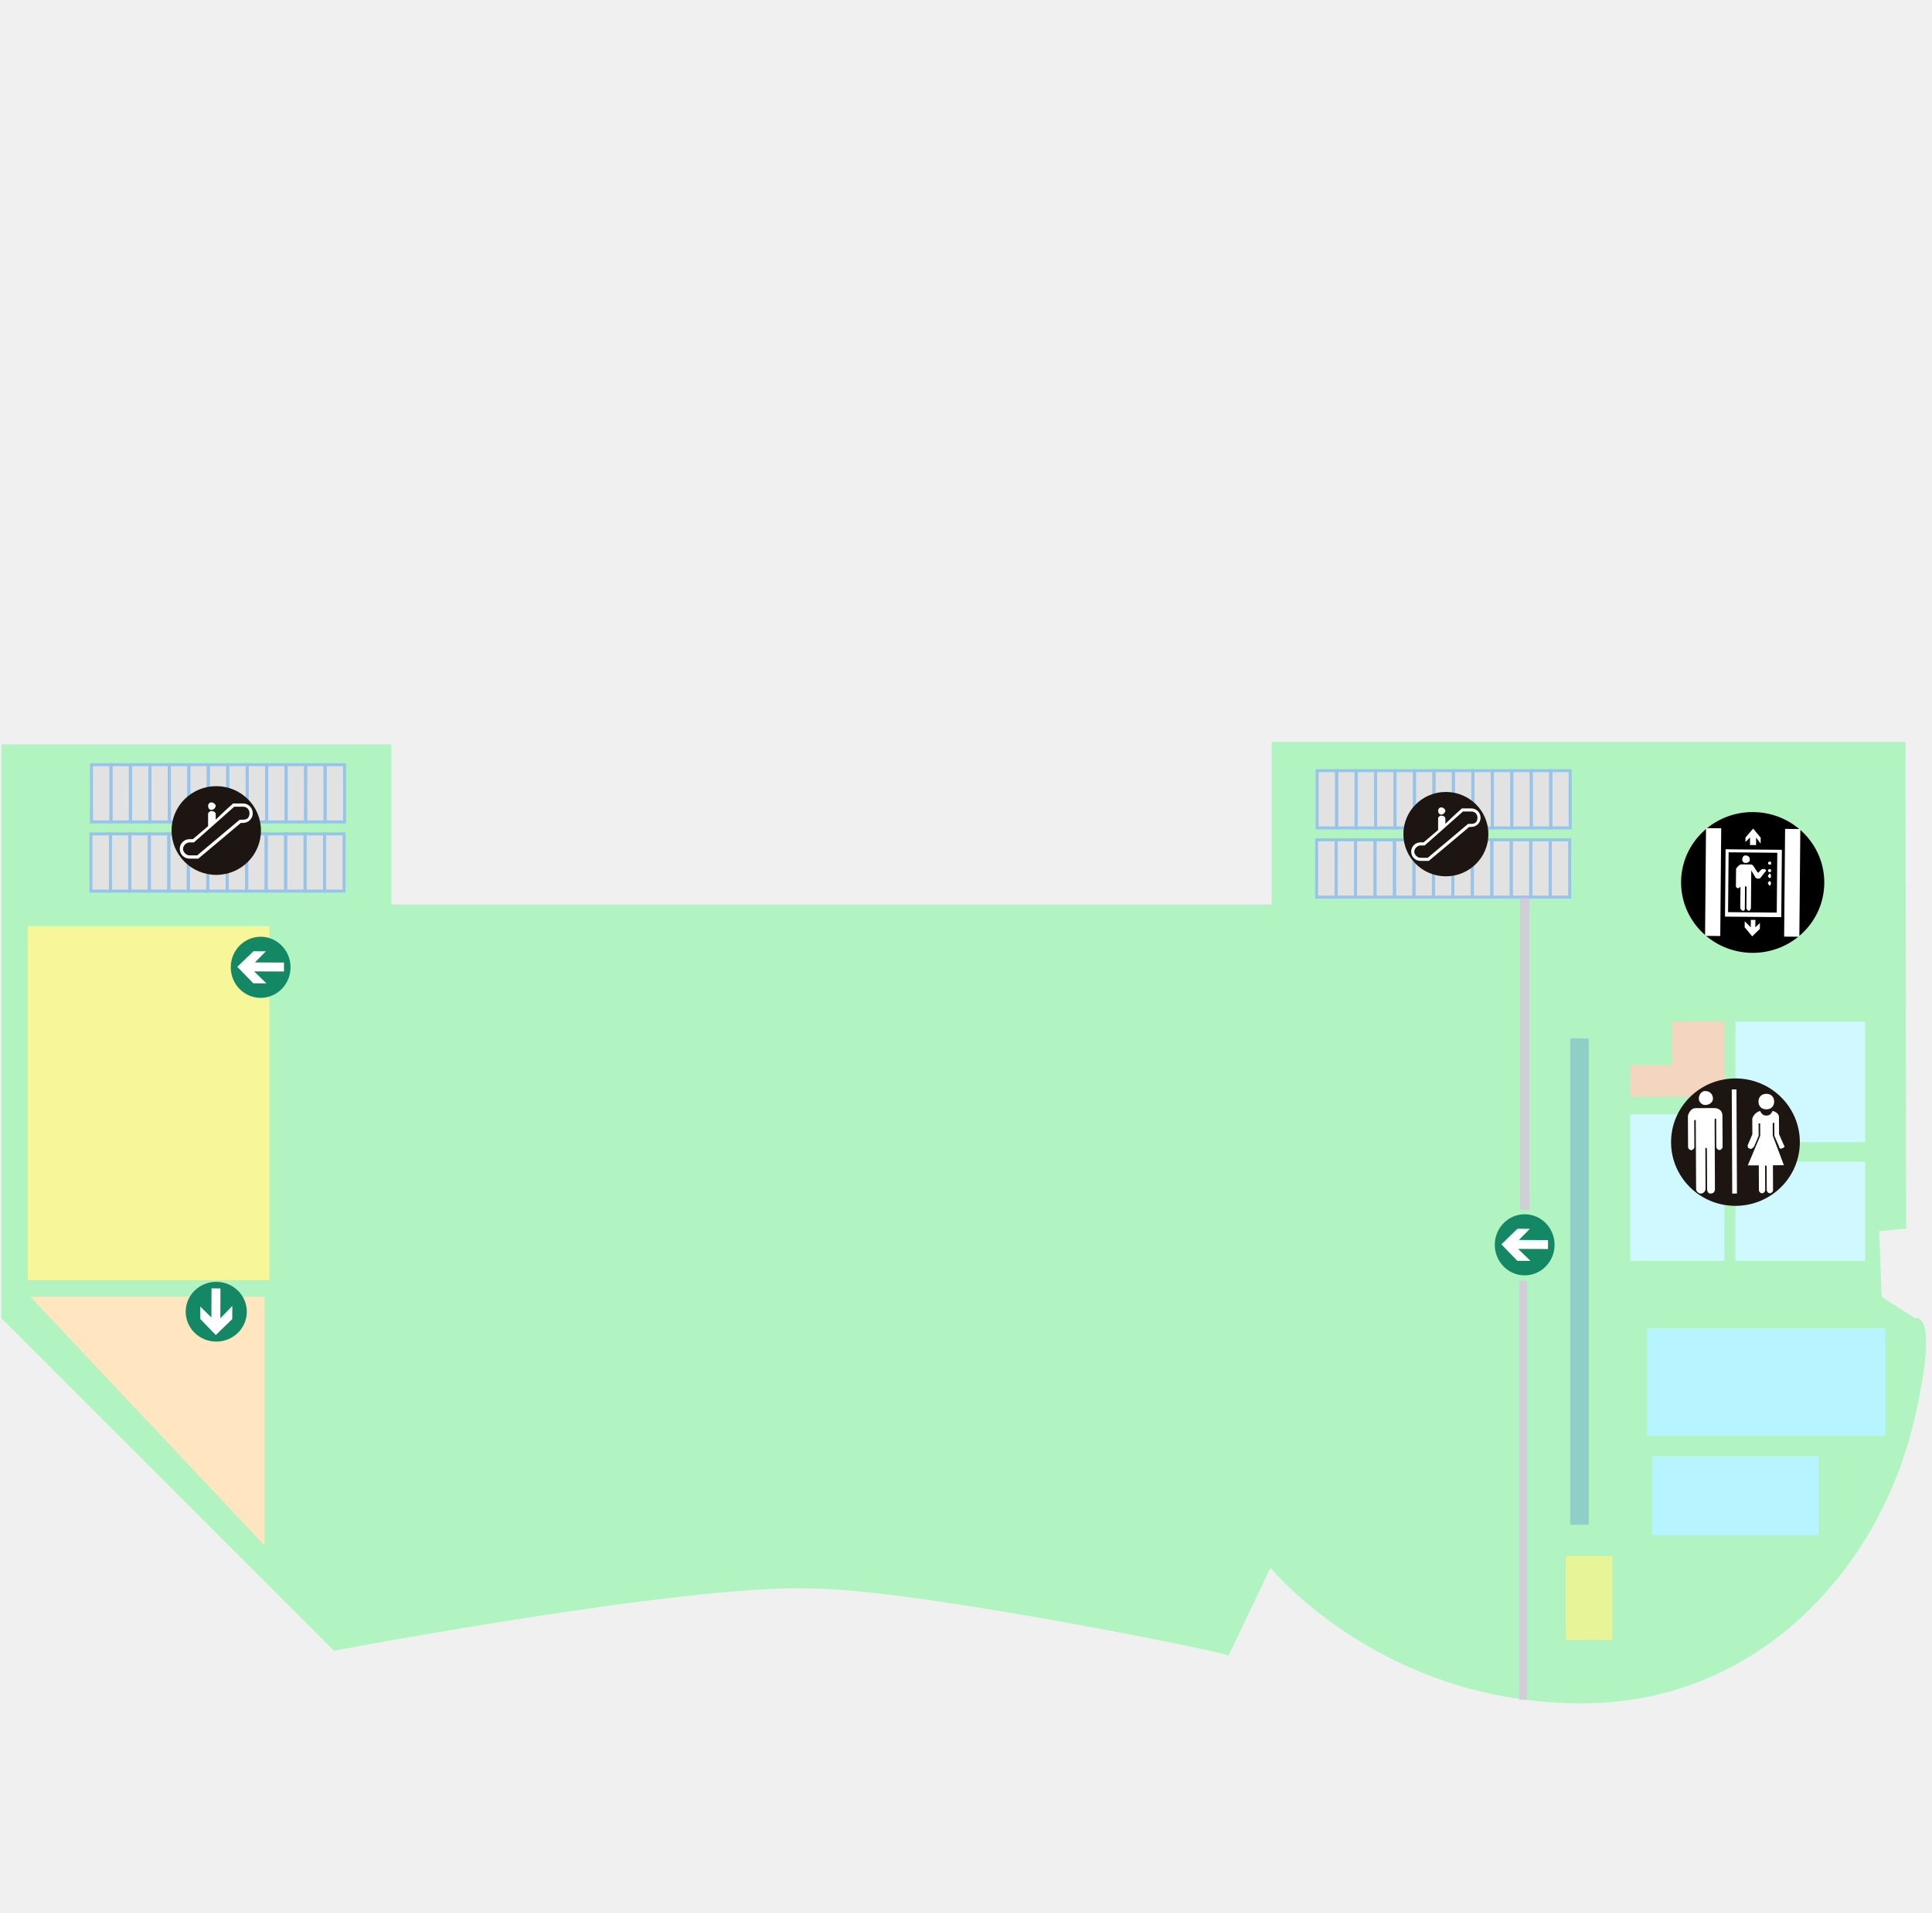
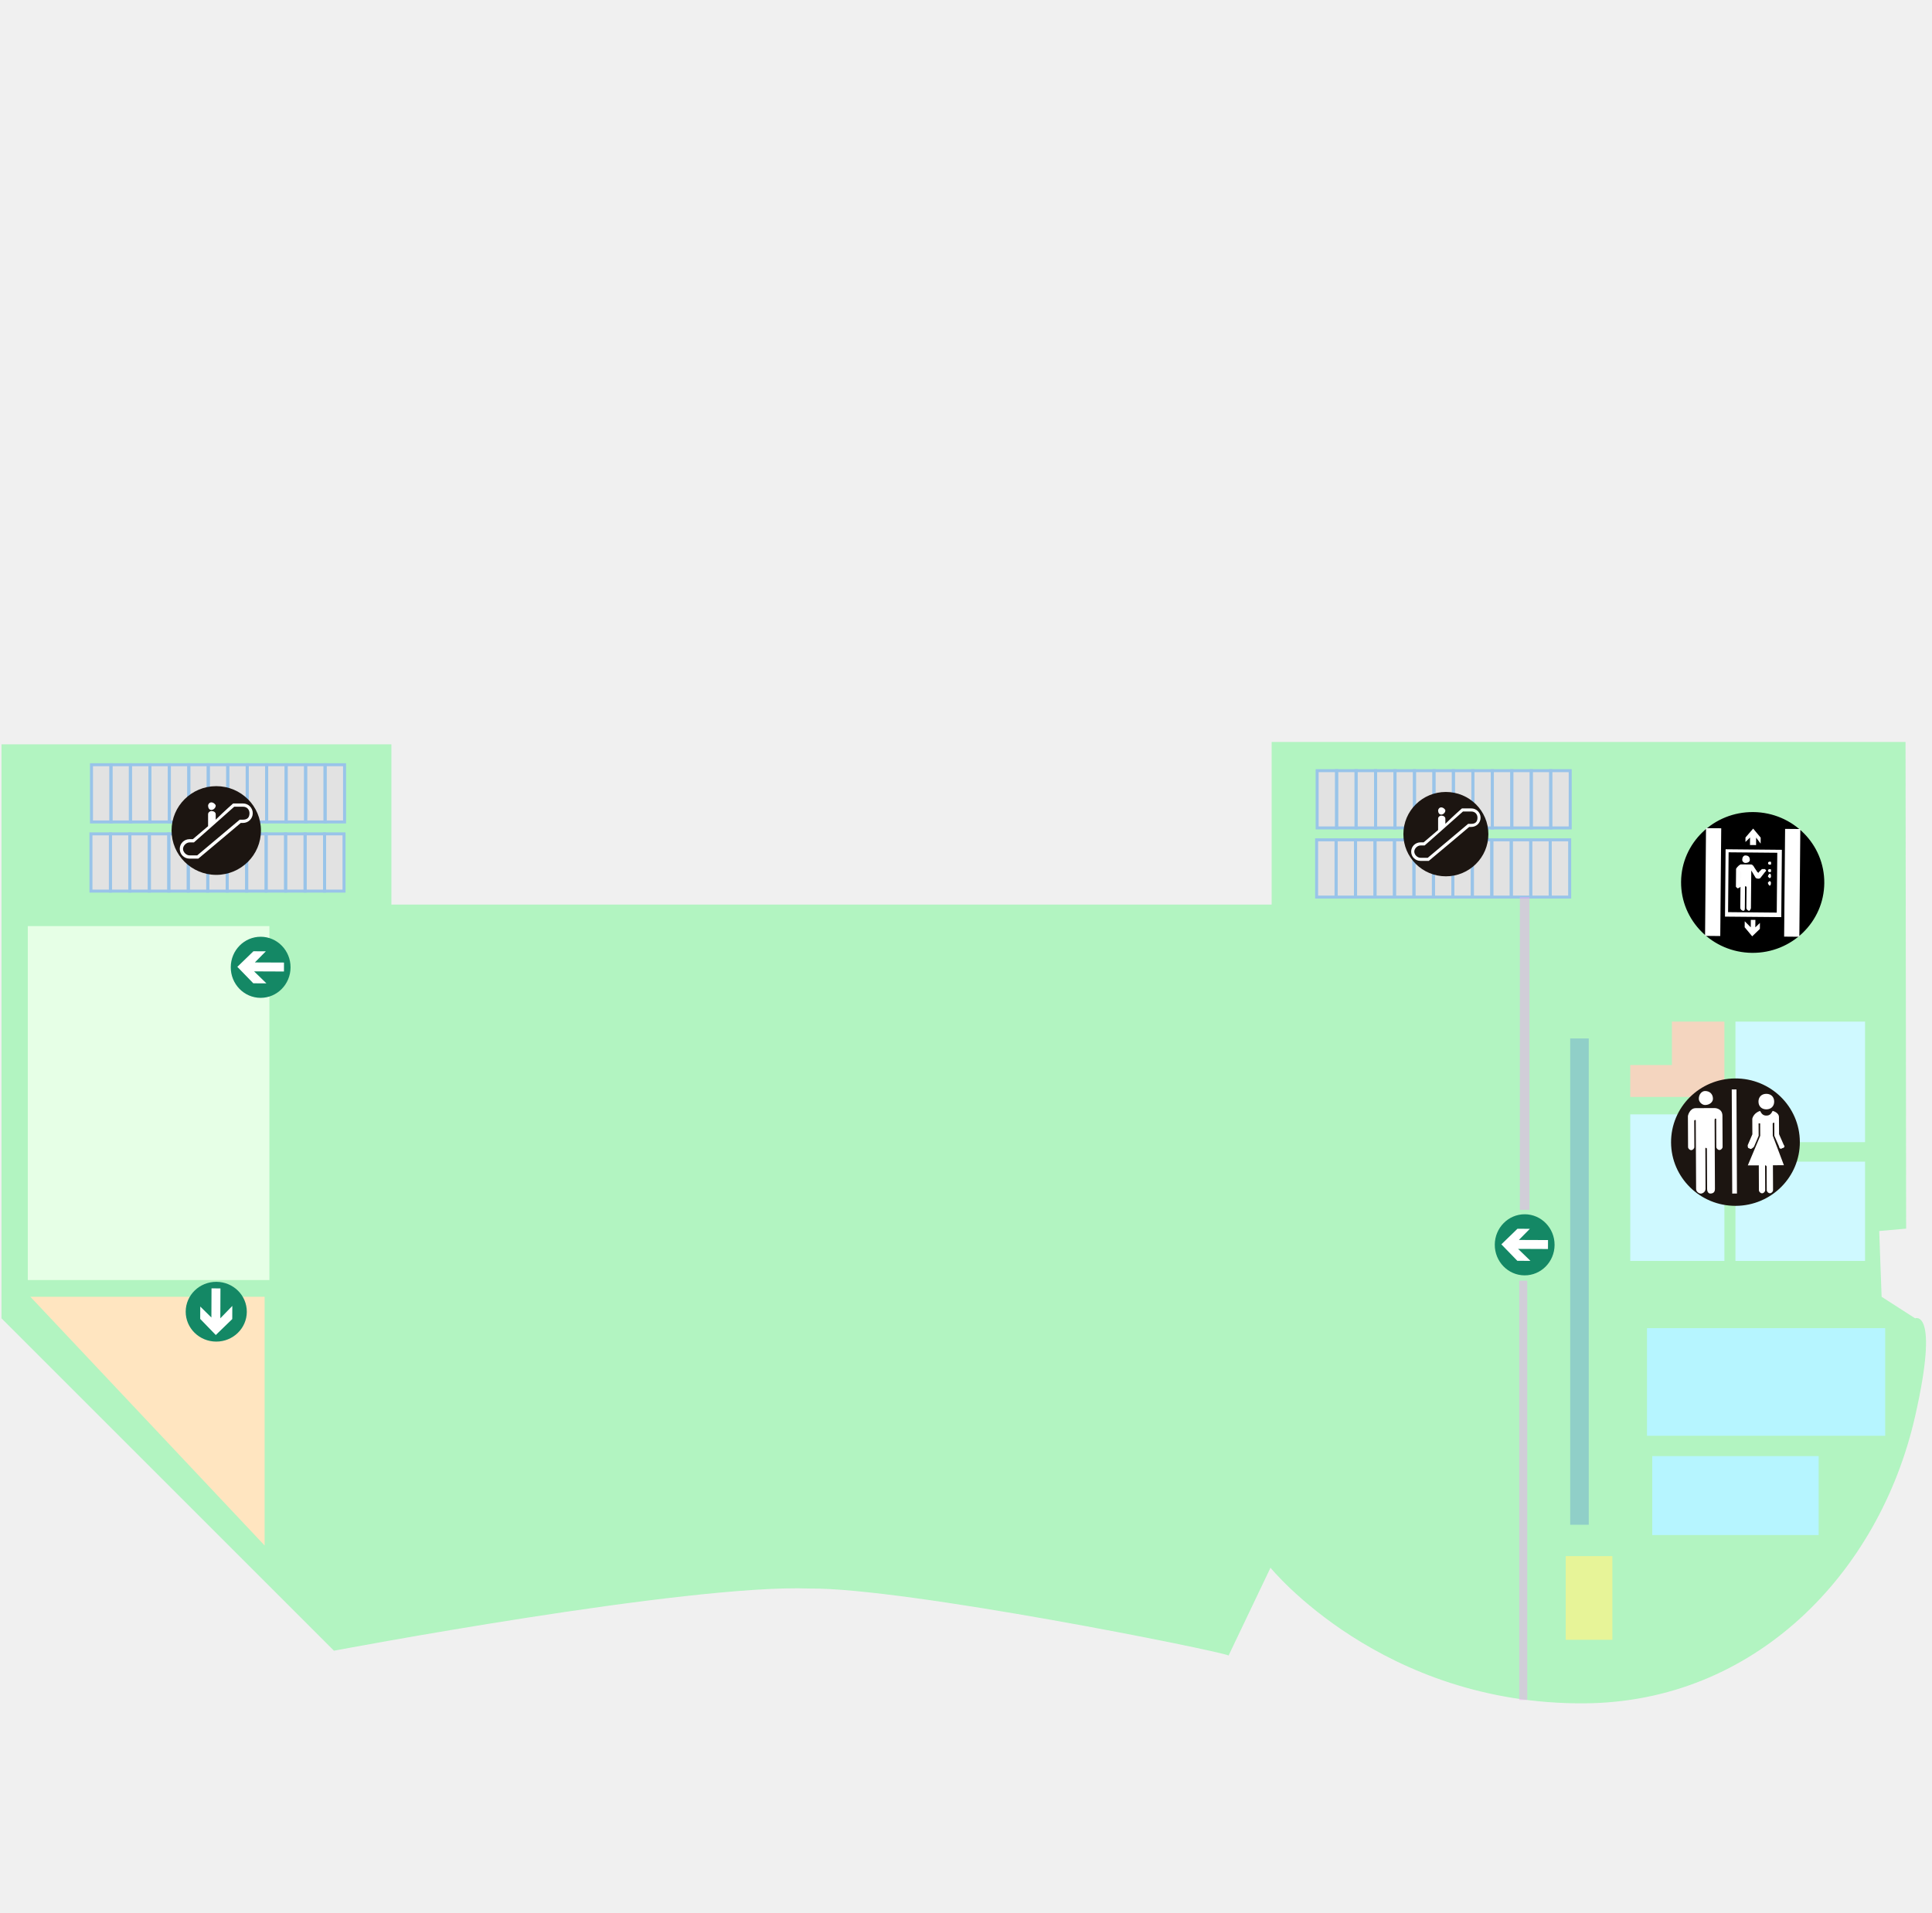
<svg xmlns="http://www.w3.org/2000/svg" version="1.1" id="图层_1" x="0px" y="0px" width="1292.763px" height="1280px" viewBox="0 0 1292.763 1280" enable-background="new 0 0 1292.763 1280" xml:space="preserve">
  <path opacity="0.7" fill="#97F5AD" enable-background="new    " d="M1,498.193v384.135l222.478,222.478  c0,0,236.883-44.816,318.512-41.615c63.484-0.622,273.696,41.615,280.098,44.816l28.04-58.751c0,0,74.396,91.866,210.443,90.763  c113.173-0.917,196.869-86.43,220.878-192.067c16.455-72.403,0-65.623,0-65.623l-22.408-14.405l-1.601-44.015l18.006-1.601  l-0.399-325.714H850.898v108.838H261.892V498.193H1z" />
  <g>
    <g>
      <rect x="61.215" y="511.818" fill="#E2E2E2" width="168.629" height="38.305" />
      <rect x="61.215" y="511.818" fill="none" stroke="#99C4E9" stroke-width="2" stroke-miterlimit="10" width="13.026" height="38.305" />
      <rect x="74.241" y="511.818" fill="none" stroke="#99C4E9" stroke-width="2" stroke-miterlimit="10" width="13.026" height="38.305" />
      <rect x="87.267" y="511.818" fill="none" stroke="#99C4E9" stroke-width="2" stroke-miterlimit="10" width="13.026" height="38.305" />
      <rect x="100.29" y="511.818" fill="none" stroke="#99C4E9" stroke-width="2" stroke-miterlimit="10" width="13.026" height="38.305" />
      <rect x="113.316" y="511.818" fill="none" stroke="#99C4E9" stroke-width="2" stroke-miterlimit="10" width="13.026" height="38.305" />
      <rect x="126.341" y="511.818" fill="none" stroke="#99C4E9" stroke-width="2" stroke-miterlimit="10" width="13.026" height="38.305" />
      <rect x="139.367" y="511.818" fill="none" stroke="#99C4E9" stroke-width="2" stroke-miterlimit="10" width="13.026" height="38.305" />
      <rect x="152.391" y="511.818" fill="none" stroke="#99C4E9" stroke-width="2" stroke-miterlimit="10" width="13.026" height="38.305" />
      <rect x="165.417" y="511.818" fill="none" stroke="#99C4E9" stroke-width="2" stroke-miterlimit="10" width="13.026" height="38.305" />
      <rect x="178.443" y="511.818" fill="none" stroke="#99C4E9" stroke-width="2" stroke-miterlimit="10" width="13.026" height="38.305" />
      <rect x="191.469" y="511.818" fill="none" stroke="#99C4E9" stroke-width="2" stroke-miterlimit="10" width="13.026" height="38.305" />
      <rect x="204.495" y="511.818" fill="none" stroke="#99C4E9" stroke-width="2" stroke-miterlimit="10" width="13.026" height="38.305" />
      <rect x="217.519" y="511.818" fill="none" stroke="#99C4E9" stroke-width="2" stroke-miterlimit="10" width="13.026" height="38.305" />
    </g>
    <g>
      <rect x="60.864" y="558.107" fill="#E2E2E2" width="168.629" height="38.305" />
      <rect x="60.864" y="558.107" fill="none" stroke="#99C4E9" stroke-width="2" stroke-miterlimit="10" width="13.026" height="38.305" />
      <rect x="73.889" y="558.107" fill="none" stroke="#99C4E9" stroke-width="2" stroke-miterlimit="10" width="13.026" height="38.305" />
      <rect x="86.915" y="558.107" fill="none" stroke="#99C4E9" stroke-width="2" stroke-miterlimit="10" width="13.026" height="38.305" />
      <rect x="99.938" y="558.107" fill="none" stroke="#99C4E9" stroke-width="2" stroke-miterlimit="10" width="13.026" height="38.305" />
      <rect x="112.964" y="558.107" fill="none" stroke="#99C4E9" stroke-width="2" stroke-miterlimit="10" width="13.026" height="38.305" />
      <rect x="125.991" y="558.107" fill="none" stroke="#99C4E9" stroke-width="2" stroke-miterlimit="10" width="13.026" height="38.305" />
      <rect x="139.017" y="558.107" fill="none" stroke="#99C4E9" stroke-width="2" stroke-miterlimit="10" width="13.026" height="38.305" />
      <rect x="152.04" y="558.107" fill="none" stroke="#99C4E9" stroke-width="2" stroke-miterlimit="10" width="13.026" height="38.305" />
      <rect x="165.066" y="558.107" fill="none" stroke="#99C4E9" stroke-width="2" stroke-miterlimit="10" width="13.026" height="38.305" />
      <rect x="178.092" y="558.107" fill="none" stroke="#99C4E9" stroke-width="2" stroke-miterlimit="10" width="13.026" height="38.305" />
      <rect x="191.119" y="558.107" fill="none" stroke="#99C4E9" stroke-width="2" stroke-miterlimit="10" width="13.026" height="38.305" />
      <rect x="204.145" y="558.107" fill="none" stroke="#99C4E9" stroke-width="2" stroke-miterlimit="10" width="13.026" height="38.305" />
      <rect x="217.168" y="558.107" fill="none" stroke="#99C4E9" stroke-width="2" stroke-miterlimit="10" width="13.026" height="38.305" />
    </g>
  </g>
-   <rect x="18.606" y="619.836" fill="#F7F79A" width="161.657" height="236.883" />
+   <rect x="18.606" y="619.836" fill="#E6FFE6" width="161.657" height="236.883" />
  <polygon fill="#FFE5C0" points="20.328,867.923 177.062,867.923 177.062,1034.381 " />
  <rect x="1050.673" y="695.014" fill="#90CFC8" width="12.416" height="325.486" />
  <rect x="1102.054" y="888.923" fill="#B6F5FF" width="159.384" height="72.025" />
  <rect x="1105.563" y="974.563" fill="#B6F5FF" width="111.368" height="52.819" />
  <g>
    <path d="M1220.689,591.082c-0.239,26.007-21.879,46.904-48.339,46.653c-26.459-0.252-47.719-21.549-47.489-47.573   c0.239-26.014,21.879-46.904,48.338-46.653C1199.658,543.754,1220.93,565.058,1220.689,591.082z" />
    <path fill="#FFFFFF" d="M1177.591,621.714l-5.139,4.955l-5.045-6.066l0.05-4.001l4.034,4.04l0.045-4.994l3.053,0.028l-0.05,4.999   l3.086-2.974L1177.591,621.714z M1167.955,560.526l5.144-5.959l5.032,6.059l-0.033,4.006l-3.014-4.034l-0.039,4.999l-4.079-0.028   l0.045-5.011l-3.079,2.969L1167.955,560.526z M1164.606,593.548c0,0-1.031,0.988-2.048,0.976l-1.01-1.016l0.112-12.014   c0,0,1.044-1.992,3.086-2.974l7.131,0.073c0,0,1.01,0.011,2.014,2.026l2.003,3.014c0,0,0.998,1.021,1.021,0.018l2.048-1.98   c1.016,0.005,2.037,0.018,2.037,0.018c1.005,1.016,1.005,1.016-0.023,1.998l-3.086,3.977c0,0-1.021,0.988-3.052-0.028l-3.001-5.04   l-0.235,25.037c-0.005,1.003-1.037,1.992-1.037,1.992c-1.016-0.005-2.031-1.021-2.014-2.021l0.128-14.021   c0,0-1.01-1.005-1.021-0.005l-0.122,14.016c-0.018,1.005-0.018,2.016-1.037,1.993c-1.021-0.011-2.031-1.016-2.021-2.021   l0.234-25.031c0,0,0,0-0.018,0.993L1164.606,593.548z M1184.983,590.736c-0.005,1.005-0.018,1.998-1.032,1.993   c0,0-1.005-1.01-0.993-2.016l1.021-0.993C1185.001,589.73,1184.983,590.736,1184.983,590.736L1184.983,590.736z M1185.022,586.73   c0,0-0.005,1.003-1.032,0.988l-0.998-1.01c0.005-1,1.032-1.993,1.032-1.993C1185.04,584.727,1185.029,585.73,1185.022,586.73   L1185.022,586.73z M1185.063,582.729c-0.018,0.993-0.018,0.993-1.027,0.981c0,0-1.016,0-1.005-1.01   c0.011-0.998,1.022-0.998,1.022-0.998C1185.068,581.719,1185.068,581.719,1185.063,582.729L1185.063,582.729z M1185.107,577.717   c0,1.005,0,1.005-1.032,0.993c0,0-1.01-0.018-1.005-1.016s1.027-0.988,1.027-0.988   C1185.118,576.725,1185.118,576.725,1185.107,577.717L1185.107,577.717z M1170.867,575.575c0,1.005-1.031,1.998-3.063,1.98   c-1.016-0.011-2.031-1.027-2.019-2.026c0.018-2.003,1.049-2.996,2.071-2.986C1169.886,572.563,1170.9,573.578,1170.867,575.575   L1170.867,575.575z M1190.28,568.751l-35.628-0.341l-0.402,45.075l37.654,0.339l0.407-45.057L1190.28,568.751z M1189.241,570.744   c-0.018,3.008-0.341,38.06-0.363,40.058c-3.058-0.039-29.512-0.279-32.576-0.312c0.023-1.998,0.346-37.05,0.369-40.053   C1159.718,570.476,1186.189,570.715,1189.241,570.744L1189.241,570.744z M1203.994,626.96l-10.171-0.094l0.648-72.092l10.178,0.089   L1203.994,626.96z M1151.082,626.47l-10.171-0.094l0.641-72.097l10.177,0.083L1151.082,626.47z" />
  </g>
  <g>
    <rect x="1161.246" y="683.754" fill="#CFF9FF" width="86.721" height="80.672" />
    <rect x="1161.246" y="777.477" fill="#CFF9FF" width="86.721" height="66.436" />
    <rect x="1090.855" y="745.842" fill="#CFF9FF" width="62.994" height="98.073" />
    <polygon fill="#F4D5BF" points="1118.735,683.754 1118.735,712.821 1090.855,712.821 1090.855,734.174 1153.849,734.174    1153.849,721.124 1153.849,712.821 1153.849,683.754  " />
    <g>
      <path fill="#1C1511" d="M1204.334,764.211c0.116,23.548-19.073,42.733-42.872,42.853c-23.795,0.116-43.18-18.883-43.301-42.426    c-0.11-23.548,19.084-42.727,42.884-42.848C1184.836,721.664,1204.218,740.663,1204.334,764.211z" />
      <g>
        <path fill="#FFFFFF" d="M1187.163,737.26c0.012,3.12-2.078,5.208-5.228,5.224c-3.151,0.01-5.259-2.053-5.28-5.174     c-0.015-3.12,2.078-5.21,5.228-5.224C1185.028,732.072,1187.142,734.14,1187.163,737.26L1187.163,737.26z" />
        <path fill="#FFFFFF" d="M1133.734,767.678c0.011,1.042-1.037,2.089-2.088,2.094c-1.047,0-2.109-1.037-2.109-2.073l-0.102-20.794     c0,0,1.028-5.205,5.224-5.229l12.612-0.061c0,0,5.244-0.025,5.268,5.174l0.106,20.801c0,1.042-1.042,2.078-2.094,2.088     c-1.052,0.005-2.104-1.032-2.114-2.068l-0.09-18.718c0,0-1.057-1.042-1.042,1.047l0.216,45.757     c0.015,2.073-1.021,3.115-3.13,3.135c-1.045,0-2.107-1.037-2.114-3.115l-0.131-27.036c0,0-1.057-1.042-1.052,0l0.128,27.041     c0.015,2.078-2.083,3.132-3.135,3.135c-1.042,0.005-3.151-1.032-3.166-3.105l-0.223-45.752c0,0-0.005-1.042-1.047,0.005     L1133.734,767.678z" />
        <path fill="#FFFFFF" d="M1190.352,747.638l0.07,11.445l3.181,7.261c1.057,1.037,0.011,2.083-1.037,2.089     c-1.052,1.042-2.104,0.01-2.112-1.032l-3.186-7.261l-0.03-8.318c-0.015-1.047-1.062,0-1.062,0l0.046,8.318l7.448,19.719     l-7.351,0.036l0.085,16.648c0.005,1.037-1.042,2.083-2.094,2.083c-1.047,0.01-2.104-1.021-2.109-2.063l-0.075-15.601     c-0.011-1.032-1.057-1.032-1.057-1.032l0.075,16.633c0.011,1.042-1.031,2.089-2.088,2.094c-1.052,0.01-2.109-1.032-2.109-2.07     l-0.08-16.638l-7.358,0.031l8.313-19.794l-0.049-8.318h-1.047l0.046,8.318l-3.115,7.297c-1.047,1.047-2.094,2.089-3.151,1.062     c-1.047,0.005-1.057-1.042-1.057-2.083l3.115-7.287l-0.051-10.403c1.032-4.167,5.224-5.224,5.224-5.224     c1.057,2.073,2.119,3.11,4.218,3.101c2.099-0.01,3.14-1.062,4.189-3.146C1186.14,743.5,1190.344,744.518,1190.352,747.638     L1190.352,747.638z" />
        <path fill="#FFFFFF" d="M1146.192,735.378c0.011,2.083-2.089,4.171-5.239,4.192c-2.099,0.011-4.207-2.063-4.218-4.151     c-0.02-3.105,2.068-5.205,4.171-5.219C1144.057,730.19,1146.171,732.253,1146.192,735.378L1146.192,735.378z" />
        <rect x="1158.918" y="729.143" transform="matrix(1 -0.0047 0.0047 1 -3.5779 5.4627)" fill="#FFFFFF" width="3.156" height="69.685" />
      </g>
    </g>
  </g>
  <g>
    <g>
      <rect x="881.343" y="515.81" fill="#E2E2E2" width="168.629" height="38.305" />
      <rect x="881.343" y="515.81" fill="none" stroke="#99C4E9" stroke-width="2" stroke-miterlimit="10" width="13.026" height="38.305" />
      <rect x="894.369" y="515.81" fill="none" stroke="#99C4E9" stroke-width="2" stroke-miterlimit="10" width="13.026" height="38.305" />
      <rect x="907.395" y="515.81" fill="none" stroke="#99C4E9" stroke-width="2" stroke-miterlimit="10" width="13.026" height="38.305" />
      <rect x="920.419" y="515.81" fill="none" stroke="#99C4E9" stroke-width="2" stroke-miterlimit="10" width="13.026" height="38.305" />
      <rect x="933.445" y="515.81" fill="none" stroke="#99C4E9" stroke-width="2" stroke-miterlimit="10" width="13.026" height="38.305" />
      <rect x="946.47" y="515.81" fill="none" stroke="#99C4E9" stroke-width="2" stroke-miterlimit="10" width="13.026" height="38.305" />
      <rect x="959.496" y="515.81" fill="none" stroke="#99C4E9" stroke-width="2" stroke-miterlimit="10" width="13.026" height="38.305" />
      <rect x="972.519" y="515.81" fill="none" stroke="#99C4E9" stroke-width="2" stroke-miterlimit="10" width="13.026" height="38.305" />
      <rect x="985.545" y="515.81" fill="none" stroke="#99C4E9" stroke-width="2" stroke-miterlimit="10" width="13.026" height="38.305" />
      <rect x="998.572" y="515.81" fill="none" stroke="#99C4E9" stroke-width="2" stroke-miterlimit="10" width="13.026" height="38.305" />
      <rect x="1011.598" y="515.81" fill="none" stroke="#99C4E9" stroke-width="2" stroke-miterlimit="10" width="13.026" height="38.305" />
      <rect x="1024.624" y="515.81" fill="none" stroke="#99C4E9" stroke-width="2" stroke-miterlimit="10" width="13.026" height="38.305" />
      <rect x="1037.647" y="515.81" fill="none" stroke="#99C4E9" stroke-width="2" stroke-miterlimit="10" width="13.026" height="38.305" />
    </g>
    <g>
      <rect x="880.992" y="562.099" fill="#E2E2E2" width="168.629" height="38.305" />
      <rect x="880.992" y="562.099" fill="none" stroke="#99C4E9" stroke-width="2" stroke-miterlimit="10" width="13.026" height="38.305" />
      <rect x="894.017" y="562.099" fill="none" stroke="#99C4E9" stroke-width="2" stroke-miterlimit="10" width="13.026" height="38.305" />
      <rect x="907.043" y="562.099" fill="none" stroke="#99C4E9" stroke-width="2" stroke-miterlimit="10" width="13.026" height="38.305" />
      <rect x="920.067" y="562.099" fill="none" stroke="#99C4E9" stroke-width="2" stroke-miterlimit="10" width="13.026" height="38.305" />
      <rect x="933.093" y="562.099" fill="none" stroke="#99C4E9" stroke-width="2" stroke-miterlimit="10" width="13.026" height="38.305" />
      <rect x="946.119" y="562.099" fill="none" stroke="#99C4E9" stroke-width="2" stroke-miterlimit="10" width="13.026" height="38.305" />
      <rect x="959.145" y="562.099" fill="none" stroke="#99C4E9" stroke-width="2" stroke-miterlimit="10" width="13.026" height="38.305" />
      <rect x="972.169" y="562.099" fill="none" stroke="#99C4E9" stroke-width="2" stroke-miterlimit="10" width="13.026" height="38.305" />
      <rect x="985.195" y="562.099" fill="none" stroke="#99C4E9" stroke-width="2" stroke-miterlimit="10" width="13.026" height="38.305" />
      <rect x="998.221" y="562.099" fill="none" stroke="#99C4E9" stroke-width="2" stroke-miterlimit="10" width="13.026" height="38.305" />
      <rect x="1011.247" y="562.099" fill="none" stroke="#99C4E9" stroke-width="2" stroke-miterlimit="10" width="13.026" height="38.305" />
      <rect x="1024.273" y="562.099" fill="none" stroke="#99C4E9" stroke-width="2" stroke-miterlimit="10" width="13.026" height="38.305" />
      <rect x="1037.297" y="562.099" fill="none" stroke="#99C4E9" stroke-width="2" stroke-miterlimit="10" width="13.026" height="38.305" />
    </g>
  </g>
  <g>
    <path fill="#1C1511" d="M995.918,558.284c0,15.59-12.731,28.228-28.435,28.228c-15.703,0-28.434-12.639-28.434-28.228   c0-15.595,12.731-28.238,28.434-28.238C983.187,530.047,995.918,542.689,995.918,558.284z" />
    <path fill="#FFFFFF" d="M978.228,541.064L978.228,541.064c0,0-5.546,4.821-11.092,10.331v-3.446c0-1.376-1.384-2.063-2.773-2.063   c-0.692,0-2.078,0.689-2.078,2.063v7.575c-4.852,4.132-9.705,8.264-9.705,8.264c-0.692,0-2.08,0-2.08,0   c-3.462,0-6.239,2.754-6.239,6.203c0,3.44,2.776,6.194,6.239,6.194h5.546c0,0,26.341-22.036,27.036-22.723c0.689,0,1.386,0,1.386,0   c3.466,0,6.239-2.754,6.239-6.2c0-3.44-2.773-6.197-6.239-6.197L978.228,541.064L978.228,541.064z M984.468,543.129   c2.77,0,4.159,2.063,4.159,4.132c0,2.756-1.388,4.136-4.159,4.136h-2.08l-27.034,22.723c-0.692,0-4.854,0-4.854,0   c-2.08,0-4.159-2.063-4.159-4.128c0-2.063,2.078-4.136,4.159-4.136h2.773c0,0,24.956-22.035,25.649-22.728   C979.617,543.129,984.468,543.129,984.468,543.129L984.468,543.129z M967.136,542.439c0,1.382-1.384,2.754-2.773,2.754   c-1.382,0-2.078-1.371-2.078-2.754c0-0.689,0.696-2.063,2.078-2.063C965.75,540.374,967.136,541.749,967.136,542.439   L967.136,542.439z" />
  </g>
  <g>
    <path fill="#1C1511" d="M174.608,555.859c0,16.395-13.389,29.686-29.904,29.686s-29.903-13.291-29.903-29.686   c0-16.401,13.389-29.697,29.903-29.697C161.22,526.163,174.608,539.458,174.608,555.859z" />
    <path fill="#FFFFFF" d="M156.003,537.75L156.003,537.75c0,0-5.832,5.07-11.665,10.865v-3.624c0-1.447-1.456-2.17-2.917-2.17   c-0.728,0-2.185,0.724-2.185,2.17v7.967c-5.102,4.345-10.207,8.691-10.207,8.691c-0.728,0-2.188,0-2.188,0   c-3.641,0-6.561,2.896-6.561,6.524c0,3.617,2.919,6.513,6.561,6.513h5.832c0,0,27.702-23.174,28.432-23.897   c0.724,0,1.458,0,1.458,0c3.645,0,6.561-2.896,6.561-6.52c0-3.617-2.917-6.517-6.561-6.517L156.003,537.75L156.003,537.75z    M162.565,539.92c2.913,0,4.373,2.17,4.373,4.345c0,2.899-1.46,4.349-4.373,4.349h-2.188l-28.43,23.897c-0.728,0-5.104,0-5.104,0   c-2.188,0-4.373-2.17-4.373-4.342c0-2.17,2.185-4.349,4.373-4.349h2.917c0,0,26.246-23.173,26.974-23.902   C157.465,539.92,162.565,539.92,162.565,539.92L162.565,539.92z M144.339,539.196c0,1.453-1.456,2.896-2.917,2.896   c-1.453,0-2.185-1.442-2.185-2.896c0-0.724,0.732-2.17,2.185-2.17C142.882,537.024,144.339,538.47,144.339,539.196L144.339,539.196   z" />
  </g>
  <g>
    <path fill="#148865" d="M144.785,857.908c11.292,0.049,20.41,9.041,20.365,20.092c-0.051,11.045-9.241,19.967-20.527,19.918   c-11.292-0.047-20.41-9.041-20.365-20.09C124.304,866.779,133.495,857.862,144.785,857.908z" />
    <path fill="#FFFFFF" d="M141.527,862.296l-0.079,19.501L134,874.453l-0.035,8.291l10.427,10.773l11.016-10.683l0.037-8.78   l-8.017,8.26l0.086-19.995L141.527,862.296z" />
  </g>
  <rect x="1017.014" y="600.405" opacity="0.5" fill="#EFA8EF" enable-background="new    " width="6.398" height="209.314" />
  <rect x="1016.579" y="857.167" opacity="0.5" fill="#EFA8EF" enable-background="new    " width="5.36" height="280.616" />
  <rect x="1047.673" y="1041.5" fill="#E7F498" width="31.208" height="56" />
  <g>
    <path fill="#148865" d="M194.418,647.488c-0.049,11.292-9.041,20.41-20.092,20.365c-11.045-0.051-19.967-9.241-19.918-20.527   c0.047-11.292,9.041-20.41,20.09-20.365C185.547,627.007,194.465,636.198,194.418,647.488z" />
    <path fill="#FFFFFF" d="M190.031,644.229l-19.501-0.079l7.344-7.448l-8.291-0.035l-10.773,10.427l10.683,11.016l8.78,0.037   l-8.26-8.017l19.995,0.086L190.031,644.229z" />
  </g>
  <g>
    <path fill="#148865" d="M1040.218,833.222c-0.049,11.292-9.041,20.41-20.092,20.365c-11.045-0.051-19.967-9.241-19.918-20.527   c0.047-11.292,9.041-20.41,20.09-20.365C1031.347,812.741,1040.264,821.932,1040.218,833.222z" />
    <path fill="#FFFFFF" d="M1035.83,829.964l-19.501-0.079l7.344-7.448l-8.291-0.035l-10.773,10.427l10.683,11.016l8.78,0.037   l-8.26-8.017l19.995,0.086L1035.83,829.964z" />
  </g>
</svg>
